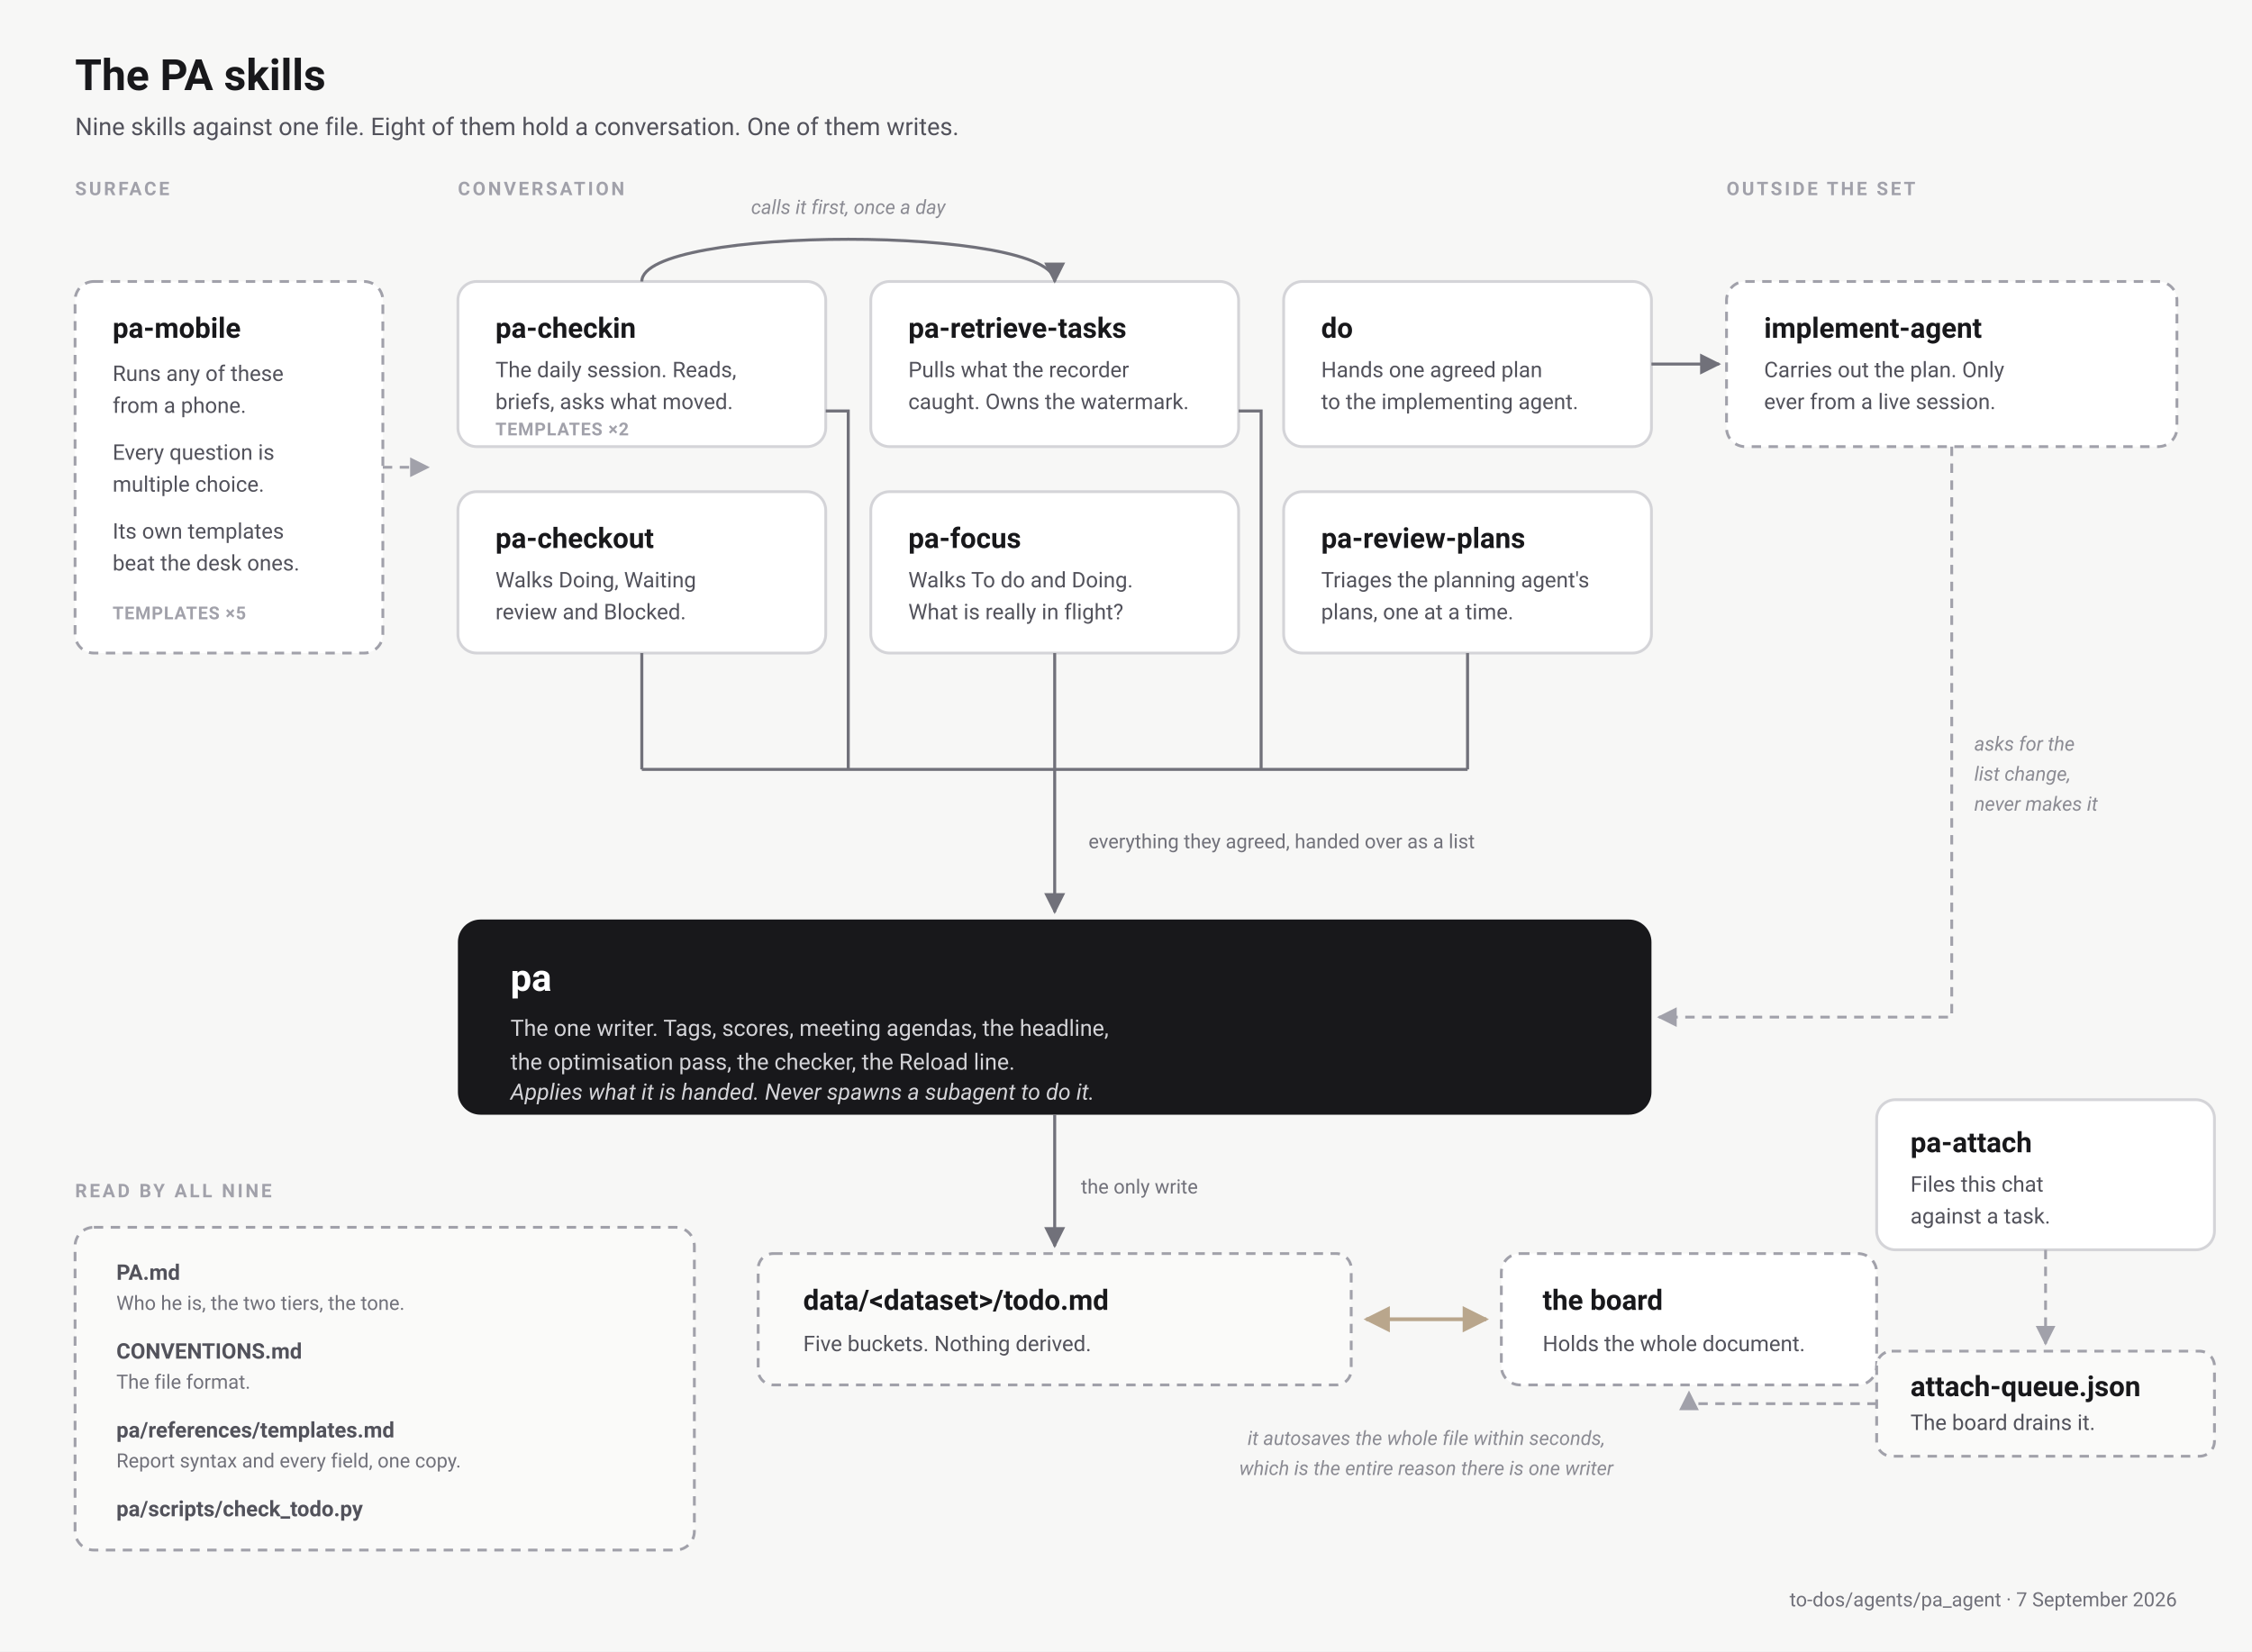
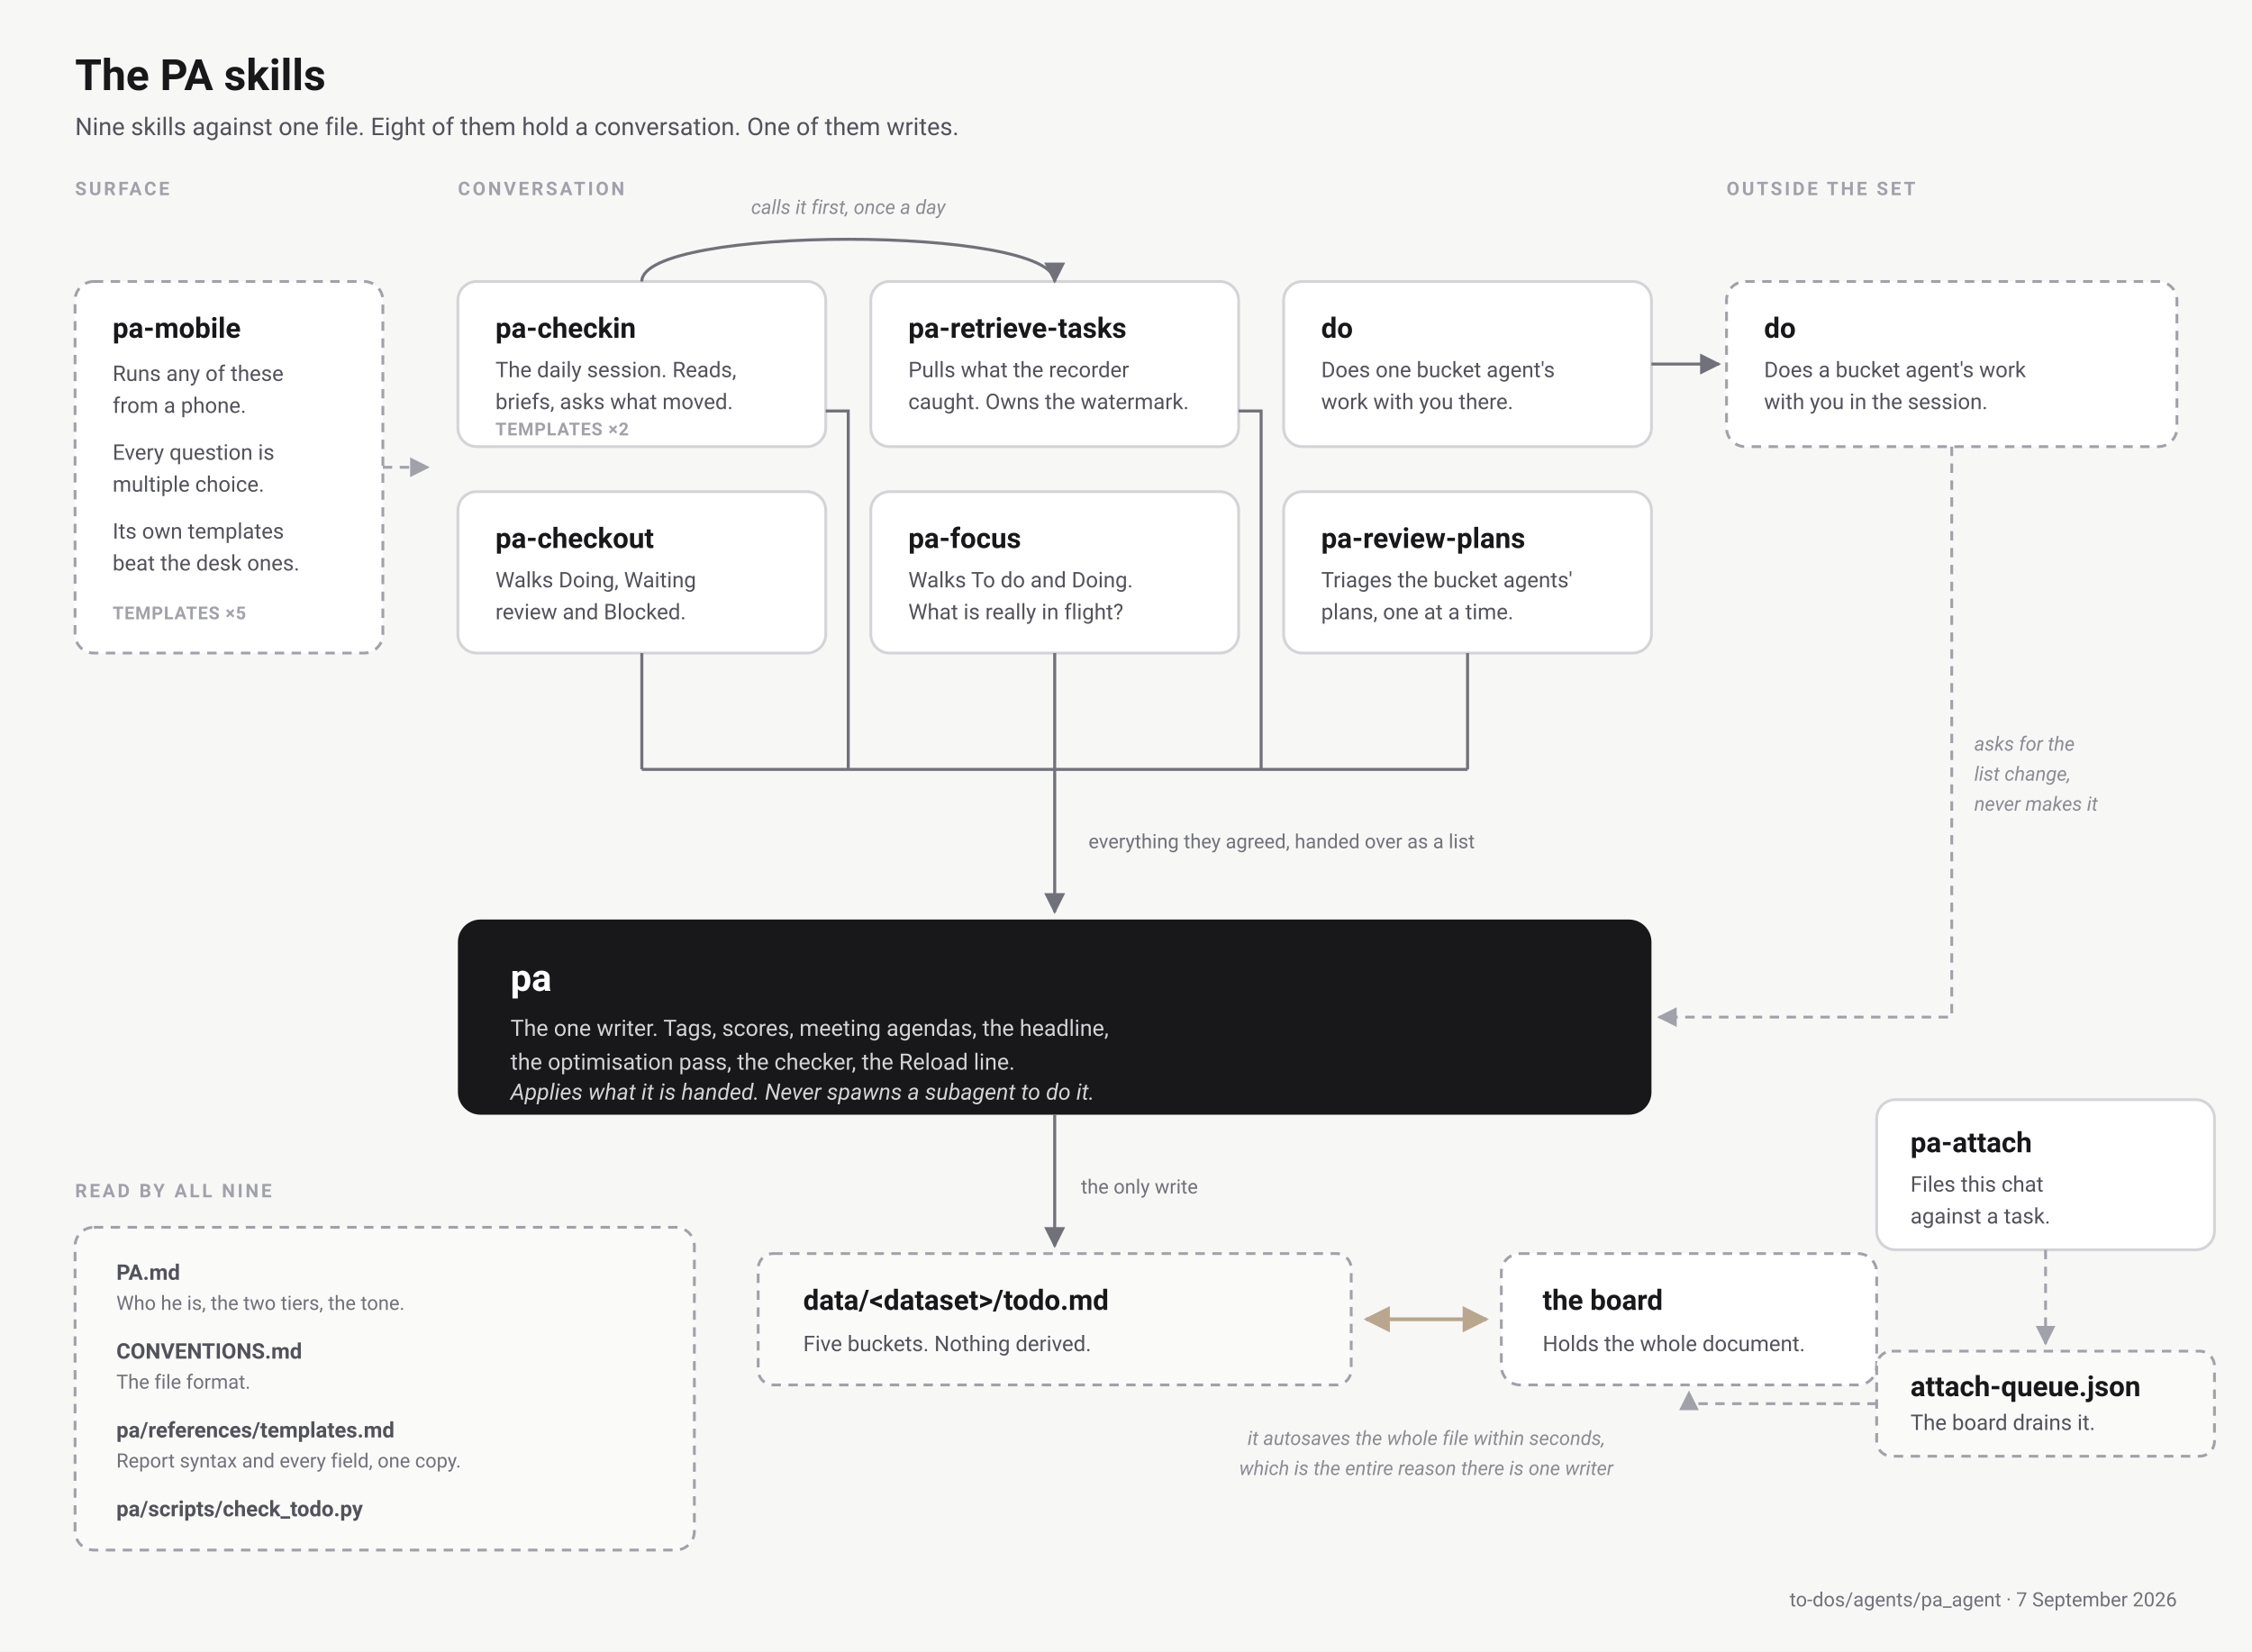
<svg xmlns="http://www.w3.org/2000/svg" viewBox="0 0 1200 880" width="1200" height="880" font-family="ui-sans-serif, -apple-system, 'Segoe UI', Roboto, Helvetica, Arial, sans-serif">
  <defs>
    <marker id="a" viewBox="0 0 10 10" refX="9" refY="5" markerWidth="7" markerHeight="7" orient="auto-start-reverse">
      <path d="M0,0 L10,5 L0,10 z" fill="#71717a" />
    </marker>
    <marker id="aw" viewBox="0 0 10 10" refX="9" refY="5" markerWidth="7" markerHeight="7" orient="auto-start-reverse">
      <path d="M0,0 L10,5 L0,10 z" fill="#b9a68c" />
    </marker>
    <marker id="ad" viewBox="0 0 10 10" refX="9" refY="5" markerWidth="7" markerHeight="7" orient="auto-start-reverse">
      <path d="M0,0 L10,5 L0,10 z" fill="#a1a1aa" />
    </marker>
    <style>
      .card  { fill:#ffffff; stroke:#d4d4d8; stroke-width:1.5; }
      .file  { fill:#fafaf9; stroke:#a1a1aa; stroke-width:1.5; stroke-dasharray:5 4; }
      .ghost { fill:#ffffff; stroke:#a1a1aa; stroke-width:1.5; stroke-dasharray:5 4; }
      .hub   { fill:#18181b; }
      .name  { font-size:15px; font-weight:650; fill:#18181b; }
      .namew { font-size:20px; font-weight:650; fill:#ffffff; }
      .sub   { font-size:11.5px; fill:#52525b; }
      .subw  { font-size:12px; fill:#d4d4d8; }
      .lbl   { font-size:10.5px; fill:#71717a; }
      .lbli  { font-size:10.5px; fill:#8b8b93; font-style:italic; }
      .ttl   { font-size:23px; font-weight:680; fill:#18181b; }
      .dek   { font-size:13px; fill:#52525b; }
      .kick  { font-size:10px; font-weight:700; fill:#a1a1aa; letter-spacing:1.3px; }
      .flow  { stroke:#71717a; stroke-width:1.6; fill:none; }
      .flowd { stroke:#a1a1aa; stroke-width:1.5; fill:none; stroke-dasharray:5 4; }
      .tag   { font-size:9.5px; font-weight:650; fill:#a1a1aa; letter-spacing:.4px; }
    </style>
  </defs>
  <rect width="1200" height="880" fill="#f7f7f6" />
  <text class="ttl" x="40" y="48">The PA skills</text>
  <text class="dek" x="40" y="72">Nine skills against one file. Eight of them hold a conversation. One of them writes.</text>
  <text class="kick" x="40" y="104">SURFACE</text>
  <text class="kick" x="244" y="104">CONVERSATION</text>
  <text class="kick" x="920" y="104">OUTSIDE THE SET</text>
  <rect class="ghost" x="40" y="150" width="164" height="198" rx="10" />
  <text class="name" x="60" y="180">pa-mobile</text>
  <text class="sub" x="60" y="203">Runs any of these</text>
  <text class="sub" x="60" y="220">from a phone.</text>
  <text class="sub" x="60" y="245">Every question is</text>
  <text class="sub" x="60" y="262">multiple choice.</text>
  <text class="sub" x="60" y="287">Its own templates</text>
  <text class="sub" x="60" y="304">beat the desk ones.</text>
  <text class="tag" x="60" y="330">TEMPLATES ×5</text>
  <path class="flowd" d="M204 249 H228" marker-end="url(#ad)" />
  <rect class="card" x="244" y="150" width="196" height="88" rx="10" />
  <text class="name" x="264" y="180">pa-checkin</text>
  <text class="sub" x="264" y="201">The daily session. Reads,</text>
  <text class="sub" x="264" y="218">briefs, asks what moved.</text>
  <text class="tag" x="264" y="232">TEMPLATES ×2</text>
  <rect class="card" x="464" y="150" width="196" height="88" rx="10" />
  <text class="name" x="484" y="180">pa-retrieve-tasks</text>
  <text class="sub" x="484" y="201">Pulls what the recorder</text>
  <text class="sub" x="484" y="218">caught. Owns the watermark.</text>
  <rect class="card" x="684" y="150" width="196" height="88" rx="10" />
  <text class="name" x="704" y="180">do</text>
-   <text class="sub" x="704" y="201">Hands one agreed plan</text>
-   <text class="sub" x="704" y="218">to the implementing agent.</text>
+   <text class="sub" x="704" y="201">Does one bucket agent's</text>
+   <text class="sub" x="704" y="218">work with you there.</text>
  <path class="flow" d="M342 150 C342 120, 562 120, 562 150" marker-end="url(#a)" />
  <text class="lbli" x="452" y="114" text-anchor="middle">calls it first, once a day</text>
  <rect class="card" x="244" y="262" width="196" height="86" rx="10" />
  <text class="name" x="264" y="292">pa-checkout</text>
  <text class="sub" x="264" y="313">Walks Doing, Waiting</text>
  <text class="sub" x="264" y="330">review and Blocked.</text>
  <rect class="card" x="464" y="262" width="196" height="86" rx="10" />
  <text class="name" x="484" y="292">pa-focus</text>
  <text class="sub" x="484" y="313">Walks To do and Doing.</text>
  <text class="sub" x="484" y="330">What is really in flight?</text>
  <rect class="card" x="684" y="262" width="196" height="86" rx="10" />
  <text class="name" x="704" y="292">pa-review-plans</text>
-   <text class="sub" x="704" y="313">Triages the planning agent's</text>
+   <text class="sub" x="704" y="313">Triages the bucket agents'</text>
  <text class="sub" x="704" y="330">plans, one at a time.</text>
  <rect class="ghost" x="920" y="150" width="240" height="88" rx="10" />
-   <text class="name" x="940" y="180">implement-agent</text>
-   <text class="sub" x="940" y="201">Carries out the plan. Only</text>
-   <text class="sub" x="940" y="218">ever from a live session.</text>
+   <text class="name" x="940" y="180">do</text>
+   <text class="sub" x="940" y="201">Does a bucket agent's work</text>
+   <text class="sub" x="940" y="218">with you in the session.</text>
  <path class="flow" d="M880 194 H916" marker-end="url(#a)" />
  <path class="flowd" d="M1040 238 V542 H884" marker-end="url(#ad)" />
  <text class="lbli" x="1052" y="400">asks for the</text>
  <text class="lbli" x="1052" y="416">list change,</text>
  <text class="lbli" x="1052" y="432">never makes it</text>
  <path class="flow" d="M440 219 H452 V410" />
  <path class="flow" d="M660 219 H672 V410" />
  <path class="flow" d="M342 348 V410" />
  <path class="flow" d="M562 348 V410" />
  <path class="flow" d="M782 348 V410" />
  <path class="flow" d="M342 410 H782" />
  <path class="flow" d="M562 410 V486" marker-end="url(#a)" />
  <text class="lbl" x="580" y="452">everything they agreed, handed over as a list</text>
  <rect class="hub" x="244" y="490" width="636" height="104" rx="12" />
  <text class="namew" x="272" y="528">pa</text>
  <text class="subw" x="272" y="552">The one writer. Tags, scores, meeting agendas, the headline,</text>
  <text class="subw" x="272" y="570">the optimisation pass, the checker, the Reload line.</text>
  <text class="subw" x="272" y="586" font-style="italic" fill="#9a9aa2">Applies what it is handed. Never spawns a subagent to do it.</text>
  <path class="flow" d="M562 594 V664" marker-end="url(#a)" />
  <text class="lbl" x="576" y="636">the only write</text>
  <rect class="file" x="404" y="668" width="316" height="70" rx="8" />
  <text class="name" x="428" y="698">data/&lt;dataset&gt;/todo.md</text>
  <text class="sub" x="428" y="720">Five buckets. Nothing derived.</text>
  <rect class="ghost" x="800" y="668" width="200" height="70" rx="10" />
  <text class="name" x="822" y="698">the board</text>
  <text class="sub" x="822" y="720">Holds the whole document.</text>
  <path d="M792 703 H728" stroke="#b9a68c" stroke-width="2" fill="none" marker-end="url(#aw)" marker-start="url(#aw)" />
  <text class="lbli" x="760" y="770" text-anchor="middle">it autosaves the whole file within seconds,</text>
  <text class="lbli" x="760" y="786" text-anchor="middle">which is the entire reason there is one writer</text>
  <rect class="card" x="1000" y="586" width="180" height="80" rx="10" />
  <text class="name" x="1018" y="614">pa-attach</text>
  <text class="sub" x="1018" y="635">Files this chat</text>
  <text class="sub" x="1018" y="652">against a task.</text>
  <rect class="file" x="1000" y="720" width="180" height="56" rx="8" />
  <text class="name" x="1018" y="744" font-size="13">attach-queue.json</text>
  <text class="sub" x="1018" y="762">The board drains it.</text>
  <path class="flowd" d="M1090 666 V716" marker-end="url(#ad)" />
  <path class="flowd" d="M1000 748 H900 V742" marker-end="url(#ad)" />
  <text class="kick" x="40" y="638">READ BY ALL NINE</text>
  <rect class="file" x="40" y="654" width="330" height="172" rx="10" />
  <text class="sub" x="62" y="682" font-weight="650" fill="#18181b">PA.md</text>
  <text class="lbl" x="62" y="698">Who he is, the two tiers, the tone.</text>
  <text class="sub" x="62" y="724" font-weight="650" fill="#18181b">CONVENTIONS.md</text>
  <text class="lbl" x="62" y="740">The file format.</text>
  <text class="sub" x="62" y="766" font-weight="650" fill="#18181b">pa/references/templates.md</text>
  <text class="lbl" x="62" y="782">Report syntax and every field, one copy.</text>
  <text class="sub" x="62" y="808" font-weight="650" fill="#18181b">pa/scripts/check_todo.py</text>
  <text class="lbl" x="1160" y="856" text-anchor="end">to-dos/agents/pa_agent · 7 September 2026</text>
</svg>
